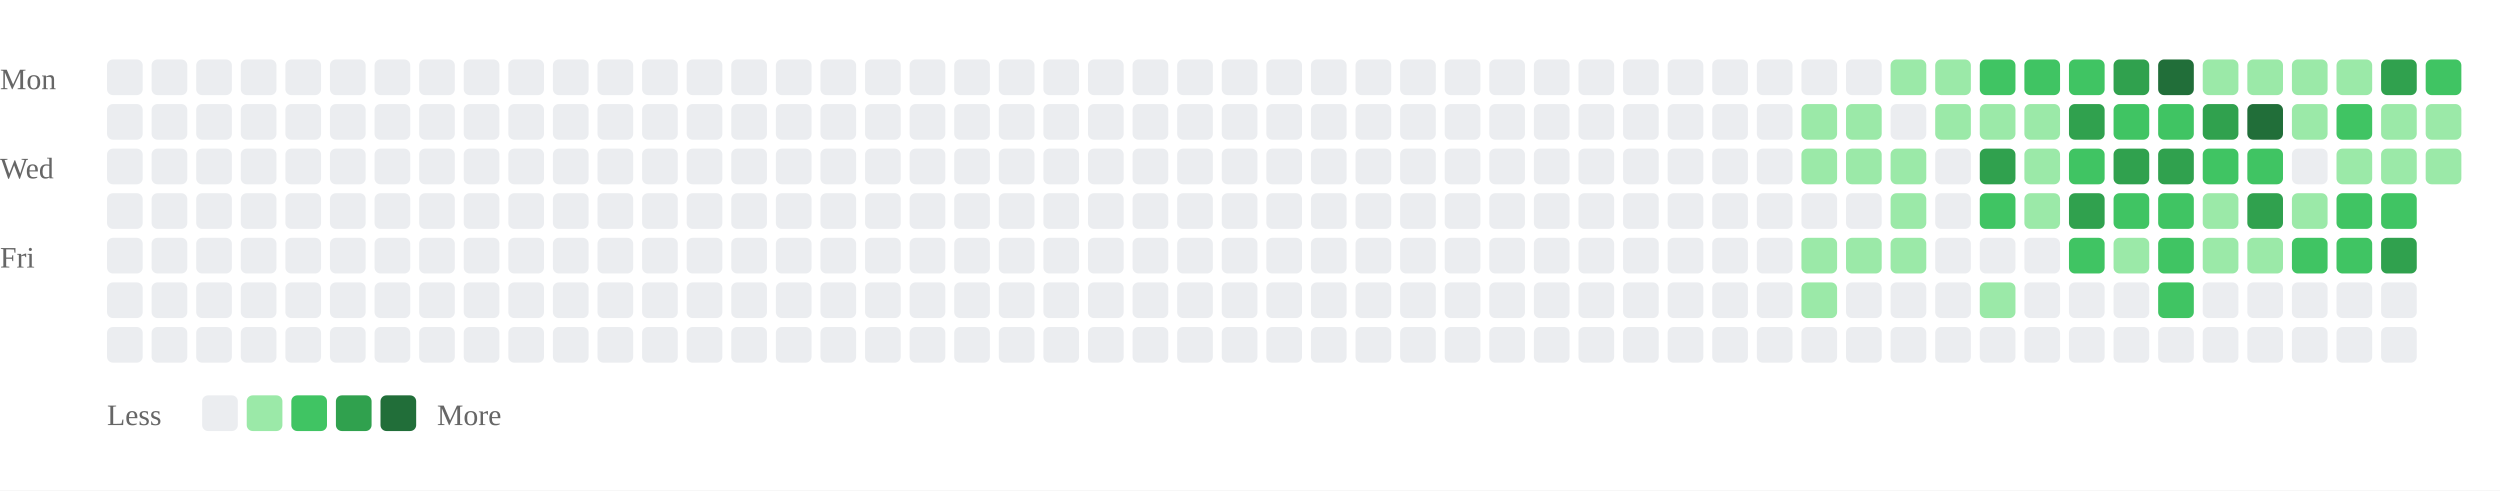
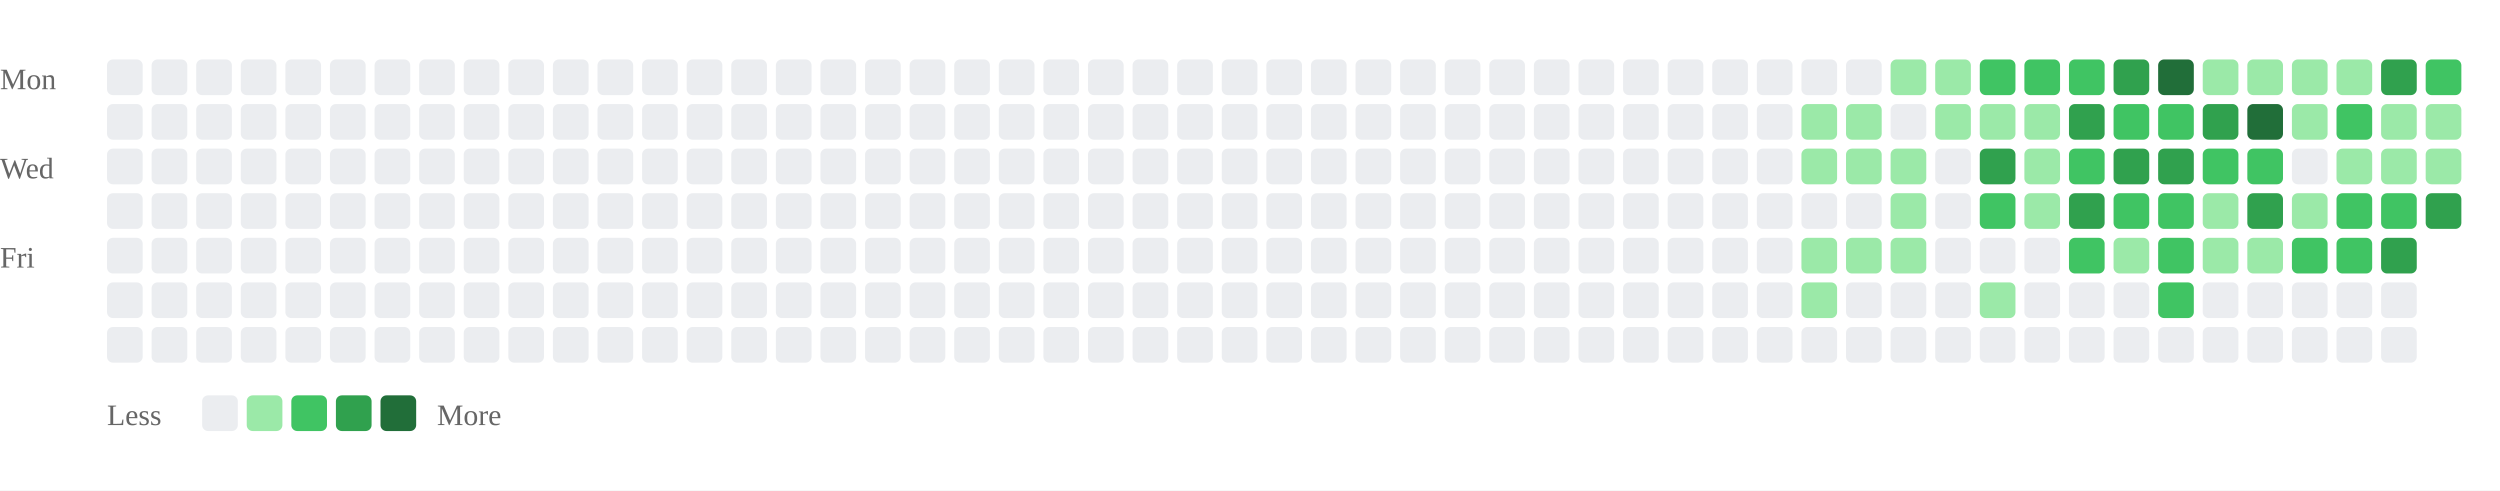
<svg xmlns="http://www.w3.org/2000/svg" width="841" height="165" role="img" aria-label="GitLab contribution heatmap for jianjiale">
  <rect width="100%" height="100%" fill="#ffffff" />
  <text x="0" y="30" font-size="10" fill="#666">Mon</text>
  <text x="0" y="45" font-size="10" fill="#666" />
  <text x="0" y="60" font-size="10" fill="#666">Wed</text>
  <text x="0" y="75" font-size="10" fill="#666" />
  <text x="0" y="90" font-size="10" fill="#666">Fri</text>
  <text x="0" y="105" font-size="10" fill="#666" />
  <text x="0" y="120" font-size="10" fill="#666" />
  <rect x="36" y="20" width="12" height="12" rx="2" fill="#ebedf0" data-date="2025-09-01" data-count="0" />
  <rect x="36" y="35" width="12" height="12" rx="2" fill="#ebedf0" data-date="2025-09-02" data-count="0" />
  <rect x="36" y="50" width="12" height="12" rx="2" fill="#ebedf0" data-date="2025-09-03" data-count="0" />
  <rect x="36" y="65" width="12" height="12" rx="2" fill="#ebedf0" data-date="2025-09-04" data-count="0" />
  <rect x="36" y="80" width="12" height="12" rx="2" fill="#ebedf0" data-date="2025-09-05" data-count="0" />
  <rect x="36" y="95" width="12" height="12" rx="2" fill="#ebedf0" data-date="2025-09-06" data-count="0" />
  <rect x="36" y="110" width="12" height="12" rx="2" fill="#ebedf0" data-date="2025-09-07" data-count="0" />
  <rect x="51" y="20" width="12" height="12" rx="2" fill="#ebedf0" data-date="2025-09-08" data-count="0" />
  <rect x="51" y="35" width="12" height="12" rx="2" fill="#ebedf0" data-date="2025-09-09" data-count="0" />
  <rect x="51" y="50" width="12" height="12" rx="2" fill="#ebedf0" data-date="2025-09-10" data-count="0" />
  <rect x="51" y="65" width="12" height="12" rx="2" fill="#ebedf0" data-date="2025-09-11" data-count="0" />
  <rect x="51" y="80" width="12" height="12" rx="2" fill="#ebedf0" data-date="2025-09-12" data-count="0" />
  <rect x="51" y="95" width="12" height="12" rx="2" fill="#ebedf0" data-date="2025-09-13" data-count="0" />
  <rect x="51" y="110" width="12" height="12" rx="2" fill="#ebedf0" data-date="2025-09-14" data-count="0" />
  <rect x="66" y="20" width="12" height="12" rx="2" fill="#ebedf0" data-date="2025-09-15" data-count="0" />
  <rect x="66" y="35" width="12" height="12" rx="2" fill="#ebedf0" data-date="2025-09-16" data-count="0" />
  <rect x="66" y="50" width="12" height="12" rx="2" fill="#ebedf0" data-date="2025-09-17" data-count="0" />
  <rect x="66" y="65" width="12" height="12" rx="2" fill="#ebedf0" data-date="2025-09-18" data-count="0" />
  <rect x="66" y="80" width="12" height="12" rx="2" fill="#ebedf0" data-date="2025-09-19" data-count="0" />
  <rect x="66" y="95" width="12" height="12" rx="2" fill="#ebedf0" data-date="2025-09-20" data-count="0" />
  <rect x="66" y="110" width="12" height="12" rx="2" fill="#ebedf0" data-date="2025-09-21" data-count="0" />
  <rect x="81" y="20" width="12" height="12" rx="2" fill="#ebedf0" data-date="2025-09-22" data-count="0" />
  <rect x="81" y="35" width="12" height="12" rx="2" fill="#ebedf0" data-date="2025-09-23" data-count="0" />
  <rect x="81" y="50" width="12" height="12" rx="2" fill="#ebedf0" data-date="2025-09-24" data-count="0" />
  <rect x="81" y="65" width="12" height="12" rx="2" fill="#ebedf0" data-date="2025-09-25" data-count="0" />
  <rect x="81" y="80" width="12" height="12" rx="2" fill="#ebedf0" data-date="2025-09-26" data-count="0" />
  <rect x="81" y="95" width="12" height="12" rx="2" fill="#ebedf0" data-date="2025-09-27" data-count="0" />
  <rect x="81" y="110" width="12" height="12" rx="2" fill="#ebedf0" data-date="2025-09-28" data-count="0" />
  <rect x="96" y="20" width="12" height="12" rx="2" fill="#ebedf0" data-date="2025-09-29" data-count="0" />
  <rect x="96" y="35" width="12" height="12" rx="2" fill="#ebedf0" data-date="2025-09-30" data-count="0" />
  <rect x="96" y="50" width="12" height="12" rx="2" fill="#ebedf0" data-date="2025-10-01" data-count="0" />
  <rect x="96" y="65" width="12" height="12" rx="2" fill="#ebedf0" data-date="2025-10-02" data-count="0" />
  <rect x="96" y="80" width="12" height="12" rx="2" fill="#ebedf0" data-date="2025-10-03" data-count="0" />
  <rect x="96" y="95" width="12" height="12" rx="2" fill="#ebedf0" data-date="2025-10-04" data-count="0" />
  <rect x="96" y="110" width="12" height="12" rx="2" fill="#ebedf0" data-date="2025-10-05" data-count="0" />
  <rect x="111" y="20" width="12" height="12" rx="2" fill="#ebedf0" data-date="2025-10-06" data-count="0" />
  <rect x="111" y="35" width="12" height="12" rx="2" fill="#ebedf0" data-date="2025-10-07" data-count="0" />
  <rect x="111" y="50" width="12" height="12" rx="2" fill="#ebedf0" data-date="2025-10-08" data-count="0" />
  <rect x="111" y="65" width="12" height="12" rx="2" fill="#ebedf0" data-date="2025-10-09" data-count="0" />
  <rect x="111" y="80" width="12" height="12" rx="2" fill="#ebedf0" data-date="2025-10-10" data-count="0" />
  <rect x="111" y="95" width="12" height="12" rx="2" fill="#ebedf0" data-date="2025-10-11" data-count="0" />
  <rect x="111" y="110" width="12" height="12" rx="2" fill="#ebedf0" data-date="2025-10-12" data-count="0" />
  <rect x="126" y="20" width="12" height="12" rx="2" fill="#ebedf0" data-date="2025-10-13" data-count="0" />
  <rect x="126" y="35" width="12" height="12" rx="2" fill="#ebedf0" data-date="2025-10-14" data-count="0" />
  <rect x="126" y="50" width="12" height="12" rx="2" fill="#ebedf0" data-date="2025-10-15" data-count="0" />
  <rect x="126" y="65" width="12" height="12" rx="2" fill="#ebedf0" data-date="2025-10-16" data-count="0" />
  <rect x="126" y="80" width="12" height="12" rx="2" fill="#ebedf0" data-date="2025-10-17" data-count="0" />
  <rect x="126" y="95" width="12" height="12" rx="2" fill="#ebedf0" data-date="2025-10-18" data-count="0" />
  <rect x="126" y="110" width="12" height="12" rx="2" fill="#ebedf0" data-date="2025-10-19" data-count="0" />
  <rect x="141" y="20" width="12" height="12" rx="2" fill="#ebedf0" data-date="2025-10-20" data-count="0" />
  <rect x="141" y="35" width="12" height="12" rx="2" fill="#ebedf0" data-date="2025-10-21" data-count="0" />
  <rect x="141" y="50" width="12" height="12" rx="2" fill="#ebedf0" data-date="2025-10-22" data-count="0" />
  <rect x="141" y="65" width="12" height="12" rx="2" fill="#ebedf0" data-date="2025-10-23" data-count="0" />
  <rect x="141" y="80" width="12" height="12" rx="2" fill="#ebedf0" data-date="2025-10-24" data-count="0" />
  <rect x="141" y="95" width="12" height="12" rx="2" fill="#ebedf0" data-date="2025-10-25" data-count="0" />
  <rect x="141" y="110" width="12" height="12" rx="2" fill="#ebedf0" data-date="2025-10-26" data-count="0" />
  <rect x="156" y="20" width="12" height="12" rx="2" fill="#ebedf0" data-date="2025-10-27" data-count="0" />
  <rect x="156" y="35" width="12" height="12" rx="2" fill="#ebedf0" data-date="2025-10-28" data-count="0" />
  <rect x="156" y="50" width="12" height="12" rx="2" fill="#ebedf0" data-date="2025-10-29" data-count="0" />
  <rect x="156" y="65" width="12" height="12" rx="2" fill="#ebedf0" data-date="2025-10-30" data-count="0" />
  <rect x="156" y="80" width="12" height="12" rx="2" fill="#ebedf0" data-date="2025-10-31" data-count="0" />
  <rect x="156" y="95" width="12" height="12" rx="2" fill="#ebedf0" data-date="2025-11-01" data-count="0" />
  <rect x="156" y="110" width="12" height="12" rx="2" fill="#ebedf0" data-date="2025-11-02" data-count="0" />
  <rect x="171" y="20" width="12" height="12" rx="2" fill="#ebedf0" data-date="2025-11-03" data-count="0" />
  <rect x="171" y="35" width="12" height="12" rx="2" fill="#ebedf0" data-date="2025-11-04" data-count="0" />
  <rect x="171" y="50" width="12" height="12" rx="2" fill="#ebedf0" data-date="2025-11-05" data-count="0" />
  <rect x="171" y="65" width="12" height="12" rx="2" fill="#ebedf0" data-date="2025-11-06" data-count="0" />
  <rect x="171" y="80" width="12" height="12" rx="2" fill="#ebedf0" data-date="2025-11-07" data-count="0" />
  <rect x="171" y="95" width="12" height="12" rx="2" fill="#ebedf0" data-date="2025-11-08" data-count="0" />
  <rect x="171" y="110" width="12" height="12" rx="2" fill="#ebedf0" data-date="2025-11-09" data-count="0" />
  <rect x="186" y="20" width="12" height="12" rx="2" fill="#ebedf0" data-date="2025-11-10" data-count="0" />
  <rect x="186" y="35" width="12" height="12" rx="2" fill="#ebedf0" data-date="2025-11-11" data-count="0" />
  <rect x="186" y="50" width="12" height="12" rx="2" fill="#ebedf0" data-date="2025-11-12" data-count="0" />
  <rect x="186" y="65" width="12" height="12" rx="2" fill="#ebedf0" data-date="2025-11-13" data-count="0" />
  <rect x="186" y="80" width="12" height="12" rx="2" fill="#ebedf0" data-date="2025-11-14" data-count="0" />
  <rect x="186" y="95" width="12" height="12" rx="2" fill="#ebedf0" data-date="2025-11-15" data-count="0" />
  <rect x="186" y="110" width="12" height="12" rx="2" fill="#ebedf0" data-date="2025-11-16" data-count="0" />
  <rect x="201" y="20" width="12" height="12" rx="2" fill="#ebedf0" data-date="2025-11-17" data-count="0" />
  <rect x="201" y="35" width="12" height="12" rx="2" fill="#ebedf0" data-date="2025-11-18" data-count="0" />
  <rect x="201" y="50" width="12" height="12" rx="2" fill="#ebedf0" data-date="2025-11-19" data-count="0" />
  <rect x="201" y="65" width="12" height="12" rx="2" fill="#ebedf0" data-date="2025-11-20" data-count="0" />
  <rect x="201" y="80" width="12" height="12" rx="2" fill="#ebedf0" data-date="2025-11-21" data-count="0" />
  <rect x="201" y="95" width="12" height="12" rx="2" fill="#ebedf0" data-date="2025-11-22" data-count="0" />
  <rect x="201" y="110" width="12" height="12" rx="2" fill="#ebedf0" data-date="2025-11-23" data-count="0" />
  <rect x="216" y="20" width="12" height="12" rx="2" fill="#ebedf0" data-date="2025-11-24" data-count="0" />
  <rect x="216" y="35" width="12" height="12" rx="2" fill="#ebedf0" data-date="2025-11-25" data-count="0" />
  <rect x="216" y="50" width="12" height="12" rx="2" fill="#ebedf0" data-date="2025-11-26" data-count="0" />
  <rect x="216" y="65" width="12" height="12" rx="2" fill="#ebedf0" data-date="2025-11-27" data-count="0" />
  <rect x="216" y="80" width="12" height="12" rx="2" fill="#ebedf0" data-date="2025-11-28" data-count="0" />
  <rect x="216" y="95" width="12" height="12" rx="2" fill="#ebedf0" data-date="2025-11-29" data-count="0" />
  <rect x="216" y="110" width="12" height="12" rx="2" fill="#ebedf0" data-date="2025-11-30" data-count="0" />
  <rect x="231" y="20" width="12" height="12" rx="2" fill="#ebedf0" data-date="2025-12-01" data-count="0" />
  <rect x="231" y="35" width="12" height="12" rx="2" fill="#ebedf0" data-date="2025-12-02" data-count="0" />
  <rect x="231" y="50" width="12" height="12" rx="2" fill="#ebedf0" data-date="2025-12-03" data-count="0" />
  <rect x="231" y="65" width="12" height="12" rx="2" fill="#ebedf0" data-date="2025-12-04" data-count="0" />
  <rect x="231" y="80" width="12" height="12" rx="2" fill="#ebedf0" data-date="2025-12-05" data-count="0" />
  <rect x="231" y="95" width="12" height="12" rx="2" fill="#ebedf0" data-date="2025-12-06" data-count="0" />
  <rect x="231" y="110" width="12" height="12" rx="2" fill="#ebedf0" data-date="2025-12-07" data-count="0" />
  <rect x="246" y="20" width="12" height="12" rx="2" fill="#ebedf0" data-date="2025-12-08" data-count="0" />
  <rect x="246" y="35" width="12" height="12" rx="2" fill="#ebedf0" data-date="2025-12-09" data-count="0" />
  <rect x="246" y="50" width="12" height="12" rx="2" fill="#ebedf0" data-date="2025-12-10" data-count="0" />
  <rect x="246" y="65" width="12" height="12" rx="2" fill="#ebedf0" data-date="2025-12-11" data-count="0" />
  <rect x="246" y="80" width="12" height="12" rx="2" fill="#ebedf0" data-date="2025-12-12" data-count="0" />
  <rect x="246" y="95" width="12" height="12" rx="2" fill="#ebedf0" data-date="2025-12-13" data-count="0" />
  <rect x="246" y="110" width="12" height="12" rx="2" fill="#ebedf0" data-date="2025-12-14" data-count="0" />
  <rect x="261" y="20" width="12" height="12" rx="2" fill="#ebedf0" data-date="2025-12-15" data-count="0" />
  <rect x="261" y="35" width="12" height="12" rx="2" fill="#ebedf0" data-date="2025-12-16" data-count="0" />
  <rect x="261" y="50" width="12" height="12" rx="2" fill="#ebedf0" data-date="2025-12-17" data-count="0" />
  <rect x="261" y="65" width="12" height="12" rx="2" fill="#ebedf0" data-date="2025-12-18" data-count="0" />
  <rect x="261" y="80" width="12" height="12" rx="2" fill="#ebedf0" data-date="2025-12-19" data-count="0" />
  <rect x="261" y="95" width="12" height="12" rx="2" fill="#ebedf0" data-date="2025-12-20" data-count="0" />
  <rect x="261" y="110" width="12" height="12" rx="2" fill="#ebedf0" data-date="2025-12-21" data-count="0" />
  <rect x="276" y="20" width="12" height="12" rx="2" fill="#ebedf0" data-date="2025-12-22" data-count="0" />
  <rect x="276" y="35" width="12" height="12" rx="2" fill="#ebedf0" data-date="2025-12-23" data-count="0" />
  <rect x="276" y="50" width="12" height="12" rx="2" fill="#ebedf0" data-date="2025-12-24" data-count="0" />
  <rect x="276" y="65" width="12" height="12" rx="2" fill="#ebedf0" data-date="2025-12-25" data-count="0" />
  <rect x="276" y="80" width="12" height="12" rx="2" fill="#ebedf0" data-date="2025-12-26" data-count="0" />
  <rect x="276" y="95" width="12" height="12" rx="2" fill="#ebedf0" data-date="2025-12-27" data-count="0" />
  <rect x="276" y="110" width="12" height="12" rx="2" fill="#ebedf0" data-date="2025-12-28" data-count="0" />
  <rect x="291" y="20" width="12" height="12" rx="2" fill="#ebedf0" data-date="2025-12-29" data-count="0" />
  <rect x="291" y="35" width="12" height="12" rx="2" fill="#ebedf0" data-date="2025-12-30" data-count="0" />
  <rect x="291" y="50" width="12" height="12" rx="2" fill="#ebedf0" data-date="2025-12-31" data-count="0" />
  <rect x="291" y="65" width="12" height="12" rx="2" fill="#ebedf0" data-date="2026-01-01" data-count="0" />
  <rect x="291" y="80" width="12" height="12" rx="2" fill="#ebedf0" data-date="2026-01-02" data-count="0" />
  <rect x="291" y="95" width="12" height="12" rx="2" fill="#ebedf0" data-date="2026-01-03" data-count="0" />
  <rect x="291" y="110" width="12" height="12" rx="2" fill="#ebedf0" data-date="2026-01-04" data-count="0" />
  <rect x="306" y="20" width="12" height="12" rx="2" fill="#ebedf0" data-date="2026-01-05" data-count="0" />
  <rect x="306" y="35" width="12" height="12" rx="2" fill="#ebedf0" data-date="2026-01-06" data-count="0" />
  <rect x="306" y="50" width="12" height="12" rx="2" fill="#ebedf0" data-date="2026-01-07" data-count="0" />
  <rect x="306" y="65" width="12" height="12" rx="2" fill="#ebedf0" data-date="2026-01-08" data-count="0" />
  <rect x="306" y="80" width="12" height="12" rx="2" fill="#ebedf0" data-date="2026-01-09" data-count="0" />
  <rect x="306" y="95" width="12" height="12" rx="2" fill="#ebedf0" data-date="2026-01-10" data-count="0" />
  <rect x="306" y="110" width="12" height="12" rx="2" fill="#ebedf0" data-date="2026-01-11" data-count="0" />
  <rect x="321" y="20" width="12" height="12" rx="2" fill="#ebedf0" data-date="2026-01-12" data-count="0" />
  <rect x="321" y="35" width="12" height="12" rx="2" fill="#ebedf0" data-date="2026-01-13" data-count="0" />
  <rect x="321" y="50" width="12" height="12" rx="2" fill="#ebedf0" data-date="2026-01-14" data-count="0" />
  <rect x="321" y="65" width="12" height="12" rx="2" fill="#ebedf0" data-date="2026-01-15" data-count="0" />
  <rect x="321" y="80" width="12" height="12" rx="2" fill="#ebedf0" data-date="2026-01-16" data-count="0" />
  <rect x="321" y="95" width="12" height="12" rx="2" fill="#ebedf0" data-date="2026-01-17" data-count="0" />
  <rect x="321" y="110" width="12" height="12" rx="2" fill="#ebedf0" data-date="2026-01-18" data-count="0" />
  <rect x="336" y="20" width="12" height="12" rx="2" fill="#ebedf0" data-date="2026-01-19" data-count="0" />
  <rect x="336" y="35" width="12" height="12" rx="2" fill="#ebedf0" data-date="2026-01-20" data-count="0" />
  <rect x="336" y="50" width="12" height="12" rx="2" fill="#ebedf0" data-date="2026-01-21" data-count="0" />
  <rect x="336" y="65" width="12" height="12" rx="2" fill="#ebedf0" data-date="2026-01-22" data-count="0" />
  <rect x="336" y="80" width="12" height="12" rx="2" fill="#ebedf0" data-date="2026-01-23" data-count="0" />
  <rect x="336" y="95" width="12" height="12" rx="2" fill="#ebedf0" data-date="2026-01-24" data-count="0" />
  <rect x="336" y="110" width="12" height="12" rx="2" fill="#ebedf0" data-date="2026-01-25" data-count="0" />
  <rect x="351" y="20" width="12" height="12" rx="2" fill="#ebedf0" data-date="2026-01-26" data-count="0" />
  <rect x="351" y="35" width="12" height="12" rx="2" fill="#ebedf0" data-date="2026-01-27" data-count="0" />
  <rect x="351" y="50" width="12" height="12" rx="2" fill="#ebedf0" data-date="2026-01-28" data-count="0" />
  <rect x="351" y="65" width="12" height="12" rx="2" fill="#ebedf0" data-date="2026-01-29" data-count="0" />
  <rect x="351" y="80" width="12" height="12" rx="2" fill="#ebedf0" data-date="2026-01-30" data-count="0" />
  <rect x="351" y="95" width="12" height="12" rx="2" fill="#ebedf0" data-date="2026-01-31" data-count="0" />
  <rect x="351" y="110" width="12" height="12" rx="2" fill="#ebedf0" data-date="2026-02-01" data-count="0" />
  <rect x="366" y="20" width="12" height="12" rx="2" fill="#ebedf0" data-date="2026-02-02" data-count="0" />
  <rect x="366" y="35" width="12" height="12" rx="2" fill="#ebedf0" data-date="2026-02-03" data-count="0" />
  <rect x="366" y="50" width="12" height="12" rx="2" fill="#ebedf0" data-date="2026-02-04" data-count="0" />
  <rect x="366" y="65" width="12" height="12" rx="2" fill="#ebedf0" data-date="2026-02-05" data-count="0" />
  <rect x="366" y="80" width="12" height="12" rx="2" fill="#ebedf0" data-date="2026-02-06" data-count="0" />
  <rect x="366" y="95" width="12" height="12" rx="2" fill="#ebedf0" data-date="2026-02-07" data-count="0" />
  <rect x="366" y="110" width="12" height="12" rx="2" fill="#ebedf0" data-date="2026-02-08" data-count="0" />
  <rect x="381" y="20" width="12" height="12" rx="2" fill="#ebedf0" data-date="2026-02-09" data-count="0" />
  <rect x="381" y="35" width="12" height="12" rx="2" fill="#ebedf0" data-date="2026-02-10" data-count="0" />
  <rect x="381" y="50" width="12" height="12" rx="2" fill="#ebedf0" data-date="2026-02-11" data-count="0" />
  <rect x="381" y="65" width="12" height="12" rx="2" fill="#ebedf0" data-date="2026-02-12" data-count="0" />
  <rect x="381" y="80" width="12" height="12" rx="2" fill="#ebedf0" data-date="2026-02-13" data-count="0" />
  <rect x="381" y="95" width="12" height="12" rx="2" fill="#ebedf0" data-date="2026-02-14" data-count="0" />
  <rect x="381" y="110" width="12" height="12" rx="2" fill="#ebedf0" data-date="2026-02-15" data-count="0" />
  <rect x="396" y="20" width="12" height="12" rx="2" fill="#ebedf0" data-date="2026-02-16" data-count="0" />
  <rect x="396" y="35" width="12" height="12" rx="2" fill="#ebedf0" data-date="2026-02-17" data-count="0" />
  <rect x="396" y="50" width="12" height="12" rx="2" fill="#ebedf0" data-date="2026-02-18" data-count="0" />
  <rect x="396" y="65" width="12" height="12" rx="2" fill="#ebedf0" data-date="2026-02-19" data-count="0" />
  <rect x="396" y="80" width="12" height="12" rx="2" fill="#ebedf0" data-date="2026-02-20" data-count="0" />
  <rect x="396" y="95" width="12" height="12" rx="2" fill="#ebedf0" data-date="2026-02-21" data-count="0" />
  <rect x="396" y="110" width="12" height="12" rx="2" fill="#ebedf0" data-date="2026-02-22" data-count="0" />
  <rect x="411" y="20" width="12" height="12" rx="2" fill="#ebedf0" data-date="2026-02-23" data-count="0" />
  <rect x="411" y="35" width="12" height="12" rx="2" fill="#ebedf0" data-date="2026-02-24" data-count="0" />
  <rect x="411" y="50" width="12" height="12" rx="2" fill="#ebedf0" data-date="2026-02-25" data-count="0" />
  <rect x="411" y="65" width="12" height="12" rx="2" fill="#ebedf0" data-date="2026-02-26" data-count="0" />
  <rect x="411" y="80" width="12" height="12" rx="2" fill="#ebedf0" data-date="2026-02-27" data-count="0" />
  <rect x="411" y="95" width="12" height="12" rx="2" fill="#ebedf0" data-date="2026-02-28" data-count="0" />
  <rect x="411" y="110" width="12" height="12" rx="2" fill="#ebedf0" data-date="2026-03-01" data-count="0" />
  <rect x="426" y="20" width="12" height="12" rx="2" fill="#ebedf0" data-date="2026-03-02" data-count="0" />
  <rect x="426" y="35" width="12" height="12" rx="2" fill="#ebedf0" data-date="2026-03-03" data-count="0" />
  <rect x="426" y="50" width="12" height="12" rx="2" fill="#ebedf0" data-date="2026-03-04" data-count="0" />
  <rect x="426" y="65" width="12" height="12" rx="2" fill="#ebedf0" data-date="2026-03-05" data-count="0" />
  <rect x="426" y="80" width="12" height="12" rx="2" fill="#ebedf0" data-date="2026-03-06" data-count="0" />
  <rect x="426" y="95" width="12" height="12" rx="2" fill="#ebedf0" data-date="2026-03-07" data-count="0" />
  <rect x="426" y="110" width="12" height="12" rx="2" fill="#ebedf0" data-date="2026-03-08" data-count="0" />
  <rect x="441" y="20" width="12" height="12" rx="2" fill="#ebedf0" data-date="2026-03-09" data-count="0" />
  <rect x="441" y="35" width="12" height="12" rx="2" fill="#ebedf0" data-date="2026-03-10" data-count="0" />
  <rect x="441" y="50" width="12" height="12" rx="2" fill="#ebedf0" data-date="2026-03-11" data-count="0" />
  <rect x="441" y="65" width="12" height="12" rx="2" fill="#ebedf0" data-date="2026-03-12" data-count="0" />
  <rect x="441" y="80" width="12" height="12" rx="2" fill="#ebedf0" data-date="2026-03-13" data-count="0" />
  <rect x="441" y="95" width="12" height="12" rx="2" fill="#ebedf0" data-date="2026-03-14" data-count="0" />
  <rect x="441" y="110" width="12" height="12" rx="2" fill="#ebedf0" data-date="2026-03-15" data-count="0" />
  <rect x="456" y="20" width="12" height="12" rx="2" fill="#ebedf0" data-date="2026-03-16" data-count="0" />
  <rect x="456" y="35" width="12" height="12" rx="2" fill="#ebedf0" data-date="2026-03-17" data-count="0" />
  <rect x="456" y="50" width="12" height="12" rx="2" fill="#ebedf0" data-date="2026-03-18" data-count="0" />
  <rect x="456" y="65" width="12" height="12" rx="2" fill="#ebedf0" data-date="2026-03-19" data-count="0" />
  <rect x="456" y="80" width="12" height="12" rx="2" fill="#ebedf0" data-date="2026-03-20" data-count="0" />
  <rect x="456" y="95" width="12" height="12" rx="2" fill="#ebedf0" data-date="2026-03-21" data-count="0" />
  <rect x="456" y="110" width="12" height="12" rx="2" fill="#ebedf0" data-date="2026-03-22" data-count="0" />
  <rect x="471" y="20" width="12" height="12" rx="2" fill="#ebedf0" data-date="2026-03-23" data-count="0" />
  <rect x="471" y="35" width="12" height="12" rx="2" fill="#ebedf0" data-date="2026-03-24" data-count="0" />
  <rect x="471" y="50" width="12" height="12" rx="2" fill="#ebedf0" data-date="2026-03-25" data-count="0" />
  <rect x="471" y="65" width="12" height="12" rx="2" fill="#ebedf0" data-date="2026-03-26" data-count="0" />
  <rect x="471" y="80" width="12" height="12" rx="2" fill="#ebedf0" data-date="2026-03-27" data-count="0" />
  <rect x="471" y="95" width="12" height="12" rx="2" fill="#ebedf0" data-date="2026-03-28" data-count="0" />
  <rect x="471" y="110" width="12" height="12" rx="2" fill="#ebedf0" data-date="2026-03-29" data-count="0" />
  <rect x="486" y="20" width="12" height="12" rx="2" fill="#ebedf0" data-date="2026-03-30" data-count="0" />
  <rect x="486" y="35" width="12" height="12" rx="2" fill="#ebedf0" data-date="2026-03-31" data-count="0" />
  <rect x="486" y="50" width="12" height="12" rx="2" fill="#ebedf0" data-date="2026-04-01" data-count="0" />
  <rect x="486" y="65" width="12" height="12" rx="2" fill="#ebedf0" data-date="2026-04-02" data-count="0" />
  <rect x="486" y="80" width="12" height="12" rx="2" fill="#ebedf0" data-date="2026-04-03" data-count="0" />
  <rect x="486" y="95" width="12" height="12" rx="2" fill="#ebedf0" data-date="2026-04-04" data-count="0" />
  <rect x="486" y="110" width="12" height="12" rx="2" fill="#ebedf0" data-date="2026-04-05" data-count="0" />
  <rect x="501" y="20" width="12" height="12" rx="2" fill="#ebedf0" data-date="2026-04-06" data-count="0" />
  <rect x="501" y="35" width="12" height="12" rx="2" fill="#ebedf0" data-date="2026-04-07" data-count="0" />
  <rect x="501" y="50" width="12" height="12" rx="2" fill="#ebedf0" data-date="2026-04-08" data-count="0" />
  <rect x="501" y="65" width="12" height="12" rx="2" fill="#ebedf0" data-date="2026-04-09" data-count="0" />
  <rect x="501" y="80" width="12" height="12" rx="2" fill="#ebedf0" data-date="2026-04-10" data-count="0" />
  <rect x="501" y="95" width="12" height="12" rx="2" fill="#ebedf0" data-date="2026-04-11" data-count="0" />
  <rect x="501" y="110" width="12" height="12" rx="2" fill="#ebedf0" data-date="2026-04-12" data-count="0" />
  <rect x="516" y="20" width="12" height="12" rx="2" fill="#ebedf0" data-date="2026-04-13" data-count="0" />
  <rect x="516" y="35" width="12" height="12" rx="2" fill="#ebedf0" data-date="2026-04-14" data-count="0" />
  <rect x="516" y="50" width="12" height="12" rx="2" fill="#ebedf0" data-date="2026-04-15" data-count="0" />
  <rect x="516" y="65" width="12" height="12" rx="2" fill="#ebedf0" data-date="2026-04-16" data-count="0" />
  <rect x="516" y="80" width="12" height="12" rx="2" fill="#ebedf0" data-date="2026-04-17" data-count="0" />
  <rect x="516" y="95" width="12" height="12" rx="2" fill="#ebedf0" data-date="2026-04-18" data-count="0" />
  <rect x="516" y="110" width="12" height="12" rx="2" fill="#ebedf0" data-date="2026-04-19" data-count="0" />
  <rect x="531" y="20" width="12" height="12" rx="2" fill="#ebedf0" data-date="2026-04-20" data-count="0" />
  <rect x="531" y="35" width="12" height="12" rx="2" fill="#ebedf0" data-date="2026-04-21" data-count="0" />
  <rect x="531" y="50" width="12" height="12" rx="2" fill="#ebedf0" data-date="2026-04-22" data-count="0" />
  <rect x="531" y="65" width="12" height="12" rx="2" fill="#ebedf0" data-date="2026-04-23" data-count="0" />
  <rect x="531" y="80" width="12" height="12" rx="2" fill="#ebedf0" data-date="2026-04-24" data-count="0" />
  <rect x="531" y="95" width="12" height="12" rx="2" fill="#ebedf0" data-date="2026-04-25" data-count="0" />
  <rect x="531" y="110" width="12" height="12" rx="2" fill="#ebedf0" data-date="2026-04-26" data-count="0" />
  <rect x="546" y="20" width="12" height="12" rx="2" fill="#ebedf0" data-date="2026-04-27" data-count="0" />
  <rect x="546" y="35" width="12" height="12" rx="2" fill="#ebedf0" data-date="2026-04-28" data-count="0" />
  <rect x="546" y="50" width="12" height="12" rx="2" fill="#ebedf0" data-date="2026-04-29" data-count="0" />
  <rect x="546" y="65" width="12" height="12" rx="2" fill="#ebedf0" data-date="2026-04-30" data-count="0" />
  <rect x="546" y="80" width="12" height="12" rx="2" fill="#ebedf0" data-date="2026-05-01" data-count="0" />
  <rect x="546" y="95" width="12" height="12" rx="2" fill="#ebedf0" data-date="2026-05-02" data-count="0" />
  <rect x="546" y="110" width="12" height="12" rx="2" fill="#ebedf0" data-date="2026-05-03" data-count="0" />
  <rect x="561" y="20" width="12" height="12" rx="2" fill="#ebedf0" data-date="2026-05-04" data-count="0" />
  <rect x="561" y="35" width="12" height="12" rx="2" fill="#ebedf0" data-date="2026-05-05" data-count="0" />
  <rect x="561" y="50" width="12" height="12" rx="2" fill="#ebedf0" data-date="2026-05-06" data-count="0" />
  <rect x="561" y="65" width="12" height="12" rx="2" fill="#ebedf0" data-date="2026-05-07" data-count="0" />
  <rect x="561" y="80" width="12" height="12" rx="2" fill="#ebedf0" data-date="2026-05-08" data-count="0" />
  <rect x="561" y="95" width="12" height="12" rx="2" fill="#ebedf0" data-date="2026-05-09" data-count="0" />
  <rect x="561" y="110" width="12" height="12" rx="2" fill="#ebedf0" data-date="2026-05-10" data-count="0" />
  <rect x="576" y="20" width="12" height="12" rx="2" fill="#ebedf0" data-date="2026-05-11" data-count="0" />
  <rect x="576" y="35" width="12" height="12" rx="2" fill="#ebedf0" data-date="2026-05-12" data-count="0" />
  <rect x="576" y="50" width="12" height="12" rx="2" fill="#ebedf0" data-date="2026-05-13" data-count="0" />
  <rect x="576" y="65" width="12" height="12" rx="2" fill="#ebedf0" data-date="2026-05-14" data-count="0" />
  <rect x="576" y="80" width="12" height="12" rx="2" fill="#ebedf0" data-date="2026-05-15" data-count="0" />
  <rect x="576" y="95" width="12" height="12" rx="2" fill="#ebedf0" data-date="2026-05-16" data-count="0" />
  <rect x="576" y="110" width="12" height="12" rx="2" fill="#ebedf0" data-date="2026-05-17" data-count="0" />
  <rect x="591" y="20" width="12" height="12" rx="2" fill="#ebedf0" data-date="2026-05-18" data-count="0" />
  <rect x="591" y="35" width="12" height="12" rx="2" fill="#ebedf0" data-date="2026-05-19" data-count="0" />
  <rect x="591" y="50" width="12" height="12" rx="2" fill="#ebedf0" data-date="2026-05-20" data-count="0" />
  <rect x="591" y="65" width="12" height="12" rx="2" fill="#ebedf0" data-date="2026-05-21" data-count="0" />
  <rect x="591" y="80" width="12" height="12" rx="2" fill="#ebedf0" data-date="2026-05-22" data-count="0" />
  <rect x="591" y="95" width="12" height="12" rx="2" fill="#ebedf0" data-date="2026-05-23" data-count="0" />
  <rect x="591" y="110" width="12" height="12" rx="2" fill="#ebedf0" data-date="2026-05-24" data-count="0" />
  <rect x="606" y="20" width="12" height="12" rx="2" fill="#ebedf0" data-date="2026-05-25" data-count="0" />
  <rect x="606" y="35" width="12" height="12" rx="2" fill="#9be9a8" data-date="2026-05-26" data-count="1" />
  <rect x="606" y="50" width="12" height="12" rx="2" fill="#9be9a8" data-date="2026-05-27" data-count="1" />
  <rect x="606" y="65" width="12" height="12" rx="2" fill="#ebedf0" data-date="2026-05-28" data-count="0" />
  <rect x="606" y="80" width="12" height="12" rx="2" fill="#9be9a8" data-date="2026-05-29" data-count="7" />
  <rect x="606" y="95" width="12" height="12" rx="2" fill="#9be9a8" data-date="2026-05-30" data-count="2" />
  <rect x="606" y="110" width="12" height="12" rx="2" fill="#ebedf0" data-date="2026-05-31" data-count="0" />
  <rect x="621" y="20" width="12" height="12" rx="2" fill="#ebedf0" data-date="2026-06-01" data-count="0" />
  <rect x="621" y="35" width="12" height="12" rx="2" fill="#9be9a8" data-date="2026-06-02" data-count="2" />
  <rect x="621" y="50" width="12" height="12" rx="2" fill="#9be9a8" data-date="2026-06-03" data-count="4" />
  <rect x="621" y="65" width="12" height="12" rx="2" fill="#ebedf0" data-date="2026-06-04" data-count="0" />
  <rect x="621" y="80" width="12" height="12" rx="2" fill="#9be9a8" data-date="2026-06-05" data-count="1" />
  <rect x="621" y="95" width="12" height="12" rx="2" fill="#ebedf0" data-date="2026-06-06" data-count="0" />
  <rect x="621" y="110" width="12" height="12" rx="2" fill="#ebedf0" data-date="2026-06-07" data-count="0" />
  <rect x="636" y="20" width="12" height="12" rx="2" fill="#9be9a8" data-date="2026-06-08" data-count="3" />
  <rect x="636" y="35" width="12" height="12" rx="2" fill="#ebedf0" data-date="2026-06-09" data-count="0" />
  <rect x="636" y="50" width="12" height="12" rx="2" fill="#9be9a8" data-date="2026-06-10" data-count="3" />
  <rect x="636" y="65" width="12" height="12" rx="2" fill="#9be9a8" data-date="2026-06-11" data-count="1" />
  <rect x="636" y="80" width="12" height="12" rx="2" fill="#9be9a8" data-date="2026-06-12" data-count="4" />
  <rect x="636" y="95" width="12" height="12" rx="2" fill="#ebedf0" data-date="2026-06-13" data-count="0" />
  <rect x="636" y="110" width="12" height="12" rx="2" fill="#ebedf0" data-date="2026-06-14" data-count="0" />
  <rect x="651" y="20" width="12" height="12" rx="2" fill="#9be9a8" data-date="2026-06-15" data-count="4" />
  <rect x="651" y="35" width="12" height="12" rx="2" fill="#9be9a8" data-date="2026-06-16" data-count="4" />
  <rect x="651" y="50" width="12" height="12" rx="2" fill="#ebedf0" data-date="2026-06-17" data-count="0" />
  <rect x="651" y="65" width="12" height="12" rx="2" fill="#ebedf0" data-date="2026-06-18" data-count="0" />
  <rect x="651" y="80" width="12" height="12" rx="2" fill="#ebedf0" data-date="2026-06-19" data-count="0" />
  <rect x="651" y="95" width="12" height="12" rx="2" fill="#ebedf0" data-date="2026-06-20" data-count="0" />
  <rect x="651" y="110" width="12" height="12" rx="2" fill="#ebedf0" data-date="2026-06-21" data-count="0" />
  <rect x="666" y="20" width="12" height="12" rx="2" fill="#40c463" data-date="2026-06-22" data-count="11" />
  <rect x="666" y="35" width="12" height="12" rx="2" fill="#9be9a8" data-date="2026-06-23" data-count="4" />
  <rect x="666" y="50" width="12" height="12" rx="2" fill="#30a14e" data-date="2026-06-24" data-count="19" />
  <rect x="666" y="65" width="12" height="12" rx="2" fill="#40c463" data-date="2026-06-25" data-count="10" />
  <rect x="666" y="80" width="12" height="12" rx="2" fill="#ebedf0" data-date="2026-06-26" data-count="0" />
  <rect x="666" y="95" width="12" height="12" rx="2" fill="#9be9a8" data-date="2026-06-27" data-count="3" />
  <rect x="666" y="110" width="12" height="12" rx="2" fill="#ebedf0" data-date="2026-06-28" data-count="0" />
  <rect x="681" y="20" width="12" height="12" rx="2" fill="#40c463" data-date="2026-06-29" data-count="12" />
  <rect x="681" y="35" width="12" height="12" rx="2" fill="#9be9a8" data-date="2026-06-30" data-count="3" />
  <rect x="681" y="50" width="12" height="12" rx="2" fill="#9be9a8" data-date="2026-07-01" data-count="4" />
  <rect x="681" y="65" width="12" height="12" rx="2" fill="#9be9a8" data-date="2026-07-02" data-count="4" />
  <rect x="681" y="80" width="12" height="12" rx="2" fill="#ebedf0" data-date="2026-07-03" data-count="0" />
  <rect x="681" y="95" width="12" height="12" rx="2" fill="#ebedf0" data-date="2026-07-04" data-count="0" />
  <rect x="681" y="110" width="12" height="12" rx="2" fill="#ebedf0" data-date="2026-07-05" data-count="0" />
  <rect x="696" y="20" width="12" height="12" rx="2" fill="#40c463" data-date="2026-07-06" data-count="15" />
  <rect x="696" y="35" width="12" height="12" rx="2" fill="#30a14e" data-date="2026-07-07" data-count="16" />
  <rect x="696" y="50" width="12" height="12" rx="2" fill="#40c463" data-date="2026-07-08" data-count="15" />
  <rect x="696" y="65" width="12" height="12" rx="2" fill="#30a14e" data-date="2026-07-09" data-count="17" />
  <rect x="696" y="80" width="12" height="12" rx="2" fill="#40c463" data-date="2026-07-10" data-count="9" />
  <rect x="696" y="95" width="12" height="12" rx="2" fill="#ebedf0" data-date="2026-07-11" data-count="0" />
  <rect x="696" y="110" width="12" height="12" rx="2" fill="#ebedf0" data-date="2026-07-12" data-count="0" />
  <rect x="711" y="20" width="12" height="12" rx="2" fill="#30a14e" data-date="2026-07-13" data-count="19" />
  <rect x="711" y="35" width="12" height="12" rx="2" fill="#40c463" data-date="2026-07-14" data-count="10" />
  <rect x="711" y="50" width="12" height="12" rx="2" fill="#30a14e" data-date="2026-07-15" data-count="20" />
  <rect x="711" y="65" width="12" height="12" rx="2" fill="#40c463" data-date="2026-07-16" data-count="12" />
  <rect x="711" y="80" width="12" height="12" rx="2" fill="#9be9a8" data-date="2026-07-17" data-count="6" />
  <rect x="711" y="95" width="12" height="12" rx="2" fill="#ebedf0" data-date="2026-07-18" data-count="0" />
  <rect x="711" y="110" width="12" height="12" rx="2" fill="#ebedf0" data-date="2026-07-19" data-count="0" />
  <rect x="726" y="20" width="12" height="12" rx="2" fill="#216e39" data-date="2026-07-20" data-count="31" />
  <rect x="726" y="35" width="12" height="12" rx="2" fill="#40c463" data-date="2026-07-21" data-count="12" />
  <rect x="726" y="50" width="12" height="12" rx="2" fill="#30a14e" data-date="2026-07-22" data-count="16" />
  <rect x="726" y="65" width="12" height="12" rx="2" fill="#40c463" data-date="2026-07-23" data-count="14" />
  <rect x="726" y="80" width="12" height="12" rx="2" fill="#40c463" data-date="2026-07-24" data-count="14" />
  <rect x="726" y="95" width="12" height="12" rx="2" fill="#40c463" data-date="2026-07-25" data-count="11" />
  <rect x="726" y="110" width="12" height="12" rx="2" fill="#ebedf0" data-date="2026-07-26" data-count="0" />
  <rect x="741" y="20" width="12" height="12" rx="2" fill="#9be9a8" data-date="2026-07-27" data-count="1" />
  <rect x="741" y="35" width="12" height="12" rx="2" fill="#30a14e" data-date="2026-07-28" data-count="21" />
  <rect x="741" y="50" width="12" height="12" rx="2" fill="#40c463" data-date="2026-07-29" data-count="8" />
  <rect x="741" y="65" width="12" height="12" rx="2" fill="#9be9a8" data-date="2026-07-30" data-count="1" />
  <rect x="741" y="80" width="12" height="12" rx="2" fill="#9be9a8" data-date="2026-07-31" data-count="3" />
  <rect x="741" y="95" width="12" height="12" rx="2" fill="#ebedf0" data-date="2026-08-01" data-count="0" />
  <rect x="741" y="110" width="12" height="12" rx="2" fill="#ebedf0" data-date="2026-08-02" data-count="0" />
  <rect x="756" y="20" width="12" height="12" rx="2" fill="#9be9a8" data-date="2026-08-03" data-count="5" />
  <rect x="756" y="35" width="12" height="12" rx="2" fill="#216e39" data-date="2026-08-04" data-count="25" />
  <rect x="756" y="50" width="12" height="12" rx="2" fill="#40c463" data-date="2026-08-05" data-count="14" />
  <rect x="756" y="65" width="12" height="12" rx="2" fill="#30a14e" data-date="2026-08-06" data-count="16" />
  <rect x="756" y="80" width="12" height="12" rx="2" fill="#9be9a8" data-date="2026-08-07" data-count="3" />
  <rect x="756" y="95" width="12" height="12" rx="2" fill="#ebedf0" data-date="2026-08-08" data-count="0" />
  <rect x="756" y="110" width="12" height="12" rx="2" fill="#ebedf0" data-date="2026-08-09" data-count="0" />
  <rect x="771" y="20" width="12" height="12" rx="2" fill="#9be9a8" data-date="2026-08-10" data-count="7" />
  <rect x="771" y="35" width="12" height="12" rx="2" fill="#9be9a8" data-date="2026-08-11" data-count="2" />
  <rect x="771" y="50" width="12" height="12" rx="2" fill="#ebedf0" data-date="2026-08-12" data-count="0" />
  <rect x="771" y="65" width="12" height="12" rx="2" fill="#9be9a8" data-date="2026-08-13" data-count="6" />
  <rect x="771" y="80" width="12" height="12" rx="2" fill="#40c463" data-date="2026-08-14" data-count="12" />
  <rect x="771" y="95" width="12" height="12" rx="2" fill="#ebedf0" data-date="2026-08-15" data-count="0" />
  <rect x="771" y="110" width="12" height="12" rx="2" fill="#ebedf0" data-date="2026-08-16" data-count="0" />
  <rect x="786" y="20" width="12" height="12" rx="2" fill="#9be9a8" data-date="2026-08-17" data-count="2" />
  <rect x="786" y="35" width="12" height="12" rx="2" fill="#40c463" data-date="2026-08-18" data-count="14" />
  <rect x="786" y="50" width="12" height="12" rx="2" fill="#9be9a8" data-date="2026-08-19" data-count="6" />
  <rect x="786" y="65" width="12" height="12" rx="2" fill="#40c463" data-date="2026-08-20" data-count="14" />
  <rect x="786" y="80" width="12" height="12" rx="2" fill="#40c463" data-date="2026-08-21" data-count="11" />
  <rect x="786" y="95" width="12" height="12" rx="2" fill="#ebedf0" data-date="2026-08-22" data-count="0" />
  <rect x="786" y="110" width="12" height="12" rx="2" fill="#ebedf0" data-date="2026-08-23" data-count="0" />
  <rect x="801" y="20" width="12" height="12" rx="2" fill="#30a14e" data-date="2026-08-24" data-count="19" />
  <rect x="801" y="35" width="12" height="12" rx="2" fill="#9be9a8" data-date="2026-08-25" data-count="2" />
  <rect x="801" y="50" width="12" height="12" rx="2" fill="#9be9a8" data-date="2026-08-26" data-count="3" />
  <rect x="801" y="65" width="12" height="12" rx="2" fill="#40c463" data-date="2026-08-27" data-count="8" />
  <rect x="801" y="80" width="12" height="12" rx="2" fill="#30a14e" data-date="2026-08-28" data-count="16" />
  <rect x="801" y="95" width="12" height="12" rx="2" fill="#ebedf0" data-date="2026-08-29" data-count="0" />
  <rect x="801" y="110" width="12" height="12" rx="2" fill="#ebedf0" data-date="2026-08-30" data-count="0" />
  <rect x="816" y="20" width="12" height="12" rx="2" fill="#40c463" data-date="2026-08-31" data-count="10" />
  <rect x="816" y="35" width="12" height="12" rx="2" fill="#9be9a8" data-date="2026-09-01" data-count="4" />
  <rect x="816" y="50" width="12" height="12" rx="2" fill="#9be9a8" data-date="2026-09-02" data-count="7" />
+   <rect x="816" y="65" width="12" height="12" rx="2" fill="#30a14e" data-date="2026-09-03" data-count="16" />
  <text x="36" y="143" font-size="10" fill="#666">Less</text>
  <rect x="68" y="133" width="12" height="12" rx="2" fill="#ebedf0" />
  <rect x="83" y="133" width="12" height="12" rx="2" fill="#9be9a8" />
  <rect x="98" y="133" width="12" height="12" rx="2" fill="#40c463" />
  <rect x="113" y="133" width="12" height="12" rx="2" fill="#30a14e" />
  <rect x="128" y="133" width="12" height="12" rx="2" fill="#216e39" />
  <text x="147" y="143" font-size="10" fill="#666">More</text>
</svg>
